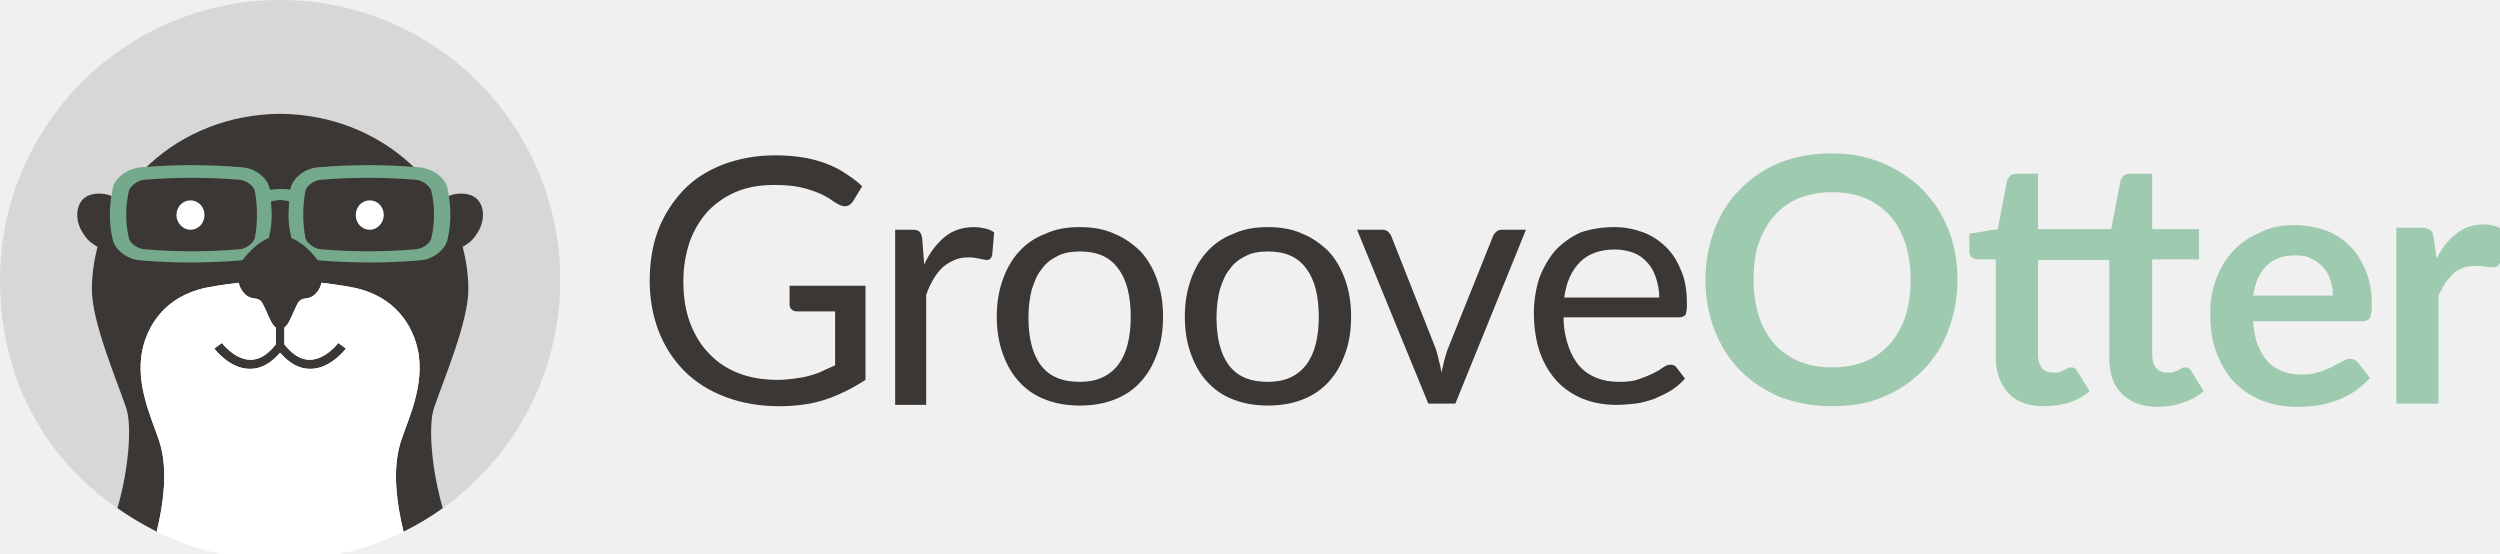
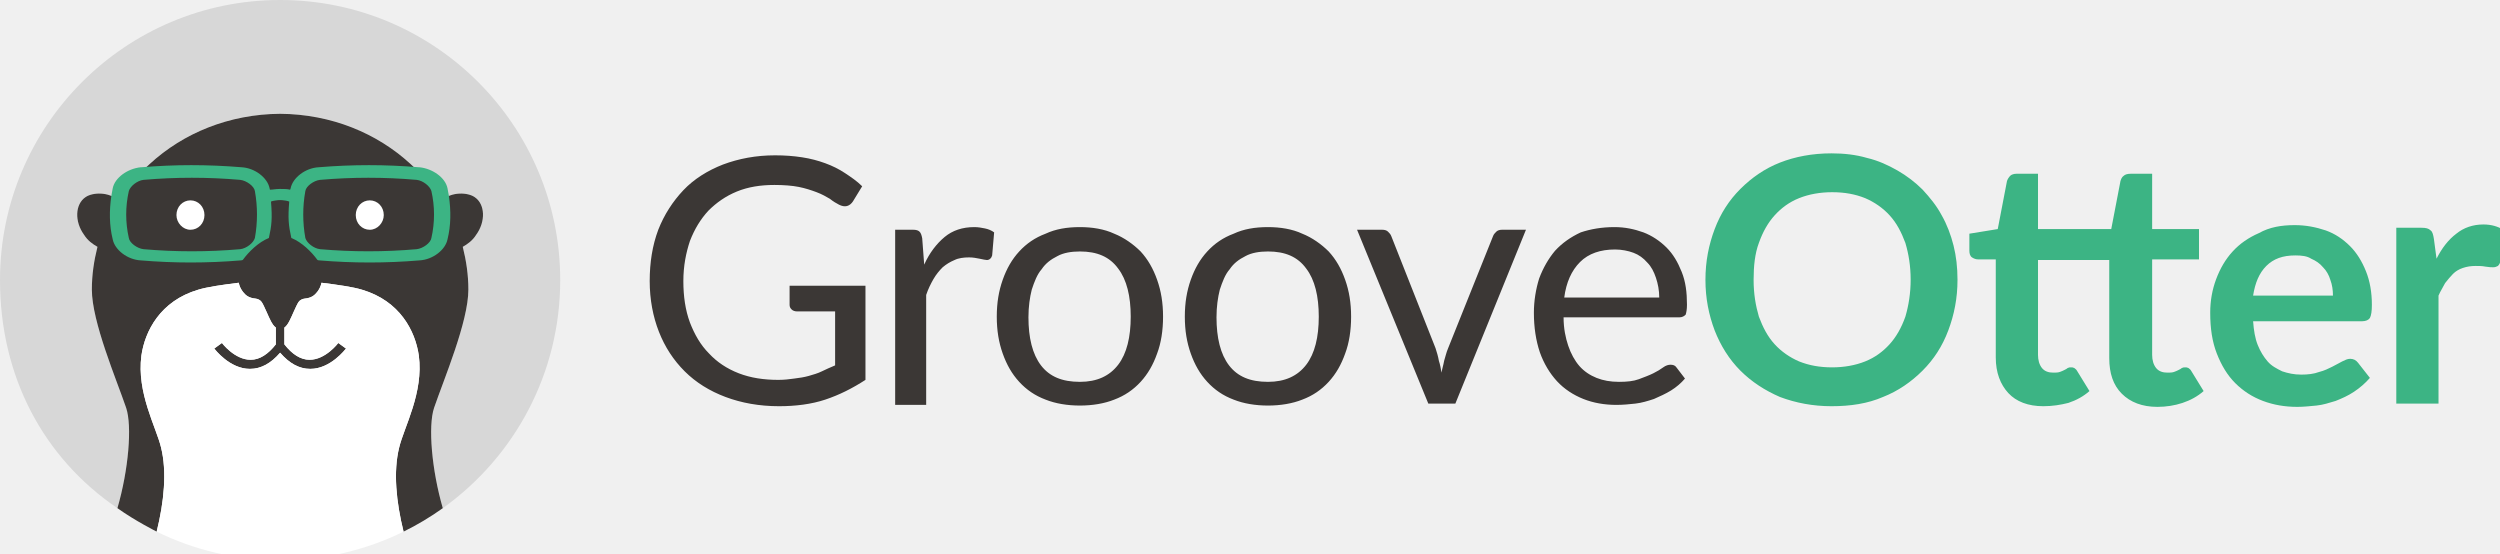
<svg xmlns="http://www.w3.org/2000/svg" width="357" height="79" viewBox="0 0 357 79" version="1.1" xml:space="preserve" style="fill-rule:evenodd;clip-rule:evenodd;stroke-linejoin:round;stroke-miterlimit:1.414;">
  <g>
    <path d="M16.774,72.573C6.189,65.376 0,53.764 0,40C0,17.909 17.909,-7.10543e-15 40,-7.10543e-15C62.091,-7.10543e-15 80,17.909 80,40C80,53.349 73.462,65.17 63.413,72.436C63.352,72.479 63.292,72.522 63.232,72.565C61.644,67.098 61.114,60.856 61.983,58.249C63.383,54.149 66.883,45.949 66.883,41.349C66.883,39.249 66.583,37.249 66.083,35.249C66.783,34.849 67.483,34.349 67.983,33.549C69.383,31.649 69.283,29.149 67.783,28.149C66.79,27.453 64.456,27.346 63.1,28.627L63.103,28.633L63.094,28.633L63.097,28.63L63.1,28.627C61.831,26.712 60.328,24.965 58.632,23.426C53.844,19.014 47.314,16.302 40,16.25L40,16.25L40,16.25L40,16.25L40,16.25C32.686,16.302 26.156,19.014 21.368,23.426C19.672,24.965 18.169,26.712 16.9,28.627L16.906,28.633L16.897,28.633L16.897,28.632L16.9,28.627C15.544,27.346 13.21,27.453 12.217,28.149C10.717,29.149 10.617,31.649 12.017,33.549C12.517,34.349 13.217,34.849 13.917,35.249C13.417,37.249 13.117,39.249 13.117,41.349C13.117,45.949 16.617,54.149 18.017,58.249C18.886,60.856 18.356,67.099 16.768,72.565C16.765,72.576 16.515,72.397 16.774,72.573L16.774,72.573Z" style="fill:rgb(215,215,215);" />
    <g>
      <path d="M22.372,75.916C22.374,75.908 19.355,74.414 16.768,72.565C18.356,67.099 18.886,60.856 18.017,58.249C16.617,54.149 13.117,45.949 13.117,41.349C13.117,39.249 13.417,37.249 13.917,35.249C13.217,34.849 12.517,34.349 12.017,33.549C10.617,31.649 10.717,29.149 12.217,28.149C13.21,27.453 15.544,27.346 16.9,28.627L16.897,28.632L16.896,28.633L16.906,28.633L16.903,28.63L16.9,28.627C18.169,26.712 19.672,24.965 21.368,23.426C26.156,19.014 32.686,16.302 40,16.25L40,16.25L40,16.25L40,16.25L40,16.25C47.314,16.302 53.844,19.014 58.632,23.426C60.328,24.965 61.83,26.712 63.1,28.627L63.097,28.63L63.094,28.633L63.103,28.633L63.1,28.627C64.456,27.346 66.79,27.453 67.783,28.149C69.283,29.149 69.383,31.649 67.983,33.549C67.483,34.349 66.783,34.849 66.083,35.249C66.583,37.249 66.883,39.249 66.883,41.349C66.883,45.949 63.383,54.149 61.983,58.249C61.114,60.856 61.644,67.099 63.232,72.566C61.465,73.828 59.592,74.95 57.628,75.916C56.577,71.68 56.139,67.357 57.009,63.876C57.709,60.976 60.509,56.076 59.809,50.776C59.309,47.276 57.109,42.976 51.709,41.376C50.409,40.976 48.309,40.676 45.909,40.376C45.809,40.876 45.609,41.276 45.309,41.676C44.909,42.176 44.492,42.543 43.492,42.643C43.186,42.673 42.818,42.852 42.635,43.124C42.271,43.663 41.647,45.267 41.309,45.876C41.124,46.208 40.909,46.576 40.609,46.776L40.609,49.176C41.709,50.576 42.909,51.376 44.209,51.376C46.509,51.376 48.309,48.976 48.309,48.976L49.409,49.776C49.309,49.876 47.209,52.676 44.309,52.676C42.709,52.676 41.309,51.876 40.009,50.376C40.005,50.38 39.995,50.38 39.991,50.376C38.691,51.876 37.291,52.676 35.691,52.676C32.791,52.676 30.691,49.876 30.591,49.776L31.691,48.976C31.691,48.976 33.491,51.376 35.791,51.376C37.091,51.376 38.291,50.576 39.391,49.176L39.391,46.776C39.091,46.576 38.875,46.208 38.691,45.876C38.353,45.267 37.729,43.663 37.365,43.124C37.182,42.852 36.814,42.673 36.508,42.643C35.508,42.543 35.091,42.176 34.691,41.676C34.391,41.276 34.191,40.876 34.091,40.376C31.691,40.676 29.591,40.976 28.291,41.376C22.891,42.976 20.691,47.276 20.191,50.776C19.491,56.076 22.291,60.976 22.991,63.876C23.861,67.357 23.422,71.68 22.372,75.916L22.372,75.916Z" style="fill:rgb(59,55,53);" />
      <path d="M27.197,32.811C28.297,32.811 29.197,31.911 29.197,30.711C29.197,29.511 28.297,28.611 27.197,28.611C26.097,28.611 25.197,29.511 25.197,30.711C25.197,31.811 26.097,32.811 27.197,32.811Z" style="fill:white;fill-rule:nonzero;" />
      <path d="M52.803,32.811C51.703,32.811 50.803,31.911 50.803,30.711C50.803,29.511 51.703,28.611 52.803,28.611C53.903,28.611 54.803,29.511 54.803,30.711C54.803,31.811 53.903,32.811 52.803,32.811Z" style="fill:white;fill-rule:nonzero;" />
      <path d="M57.628,75.916C52.31,78.531 46.326,80 40,80C33.674,80 27.69,78.531 22.372,75.916C23.422,71.68 23.861,67.357 22.991,63.876C22.291,60.976 19.491,56.076 20.191,50.776C20.691,47.276 22.891,42.976 28.291,41.376C29.591,40.976 31.691,40.676 34.091,40.376C34.191,40.876 34.391,41.276 34.691,41.676C35.091,42.176 35.508,42.543 36.508,42.643C36.814,42.673 37.182,42.852 37.365,43.124C37.729,43.663 38.353,45.267 38.691,45.876C38.875,46.208 39.091,46.576 39.391,46.776L39.391,49.176C38.291,50.576 37.091,51.376 35.791,51.376C33.491,51.376 31.691,48.976 31.691,48.976L30.591,49.776C30.691,49.876 32.791,52.676 35.691,52.676C37.291,52.676 38.691,51.876 39.991,50.376C39.995,50.38 40.005,50.38 40.009,50.376C41.309,51.876 42.709,52.676 44.309,52.676C47.209,52.676 49.309,49.876 49.409,49.776L48.309,48.976C48.309,48.976 46.509,51.376 44.209,51.376C42.909,51.376 41.709,50.576 40.609,49.176L40.609,46.776C40.909,46.576 41.124,46.208 41.309,45.876C41.647,45.267 42.271,43.663 42.635,43.124C42.818,42.852 43.186,42.673 43.492,42.643C44.492,42.543 44.909,42.176 45.309,41.676C45.609,41.276 45.809,40.876 45.909,40.376C48.309,40.676 50.409,40.976 51.709,41.376C57.109,42.976 59.309,47.276 59.809,50.776C60.509,56.076 57.709,60.976 57.009,63.876C56.139,67.357 56.577,71.68 57.628,75.916L57.628,75.916Z" style="fill:white;" />
-       <path d="M40.303,28.584C40.103,28.569 39.897,28.567 39.697,28.584C39.428,28.607 38.897,28.684 38.697,28.784C38.897,31.184 38.797,32.184 38.397,33.984C36.897,34.584 35.497,35.984 34.697,37.084C34.646,37.154 34.497,37.184 34.397,37.184C31.997,37.384 29.597,37.484 27.197,37.484C24.897,37.484 22.497,37.384 20.097,37.184C18.197,37.084 16.397,35.684 16.097,34.184C15.597,32.184 15.597,30.084 15.897,27.984C15.997,27.584 15.997,27.284 16.097,26.884C16.397,25.384 18.197,24.084 20.097,23.884L20.197,23.884C22.597,23.684 24.997,23.584 27.297,23.584C29.697,23.584 32.097,23.684 34.497,23.884C36.397,23.984 38.197,25.384 38.497,26.884C38.535,27.077 38.523,27.079 38.597,27.084C38.83,27.101 39.397,26.984 39.897,26.984L40,26.984L40.103,26.984C40.603,26.984 41.003,26.984 41.403,27.084C41.403,27.084 41.458,27.113 41.503,26.884C41.803,25.384 43.603,23.984 45.503,23.884C47.903,23.684 50.303,23.584 52.703,23.584C55.003,23.584 57.403,23.684 59.803,23.884L59.903,23.884C61.803,24.084 63.603,25.384 63.903,26.884C64.003,27.284 64.003,27.584 64.103,27.984C64.403,30.084 64.403,32.184 63.903,34.184C63.603,35.684 61.803,37.084 59.903,37.184C57.503,37.384 55.103,37.484 52.803,37.484C50.403,37.484 48.003,37.384 45.603,37.184C45.503,37.184 45.363,37.166 45.303,37.084C44.503,35.984 43.103,34.584 41.603,33.984C41.203,32.184 41.103,31.184 41.303,28.784C41.103,28.684 40.572,28.605 40.303,28.584L40.303,28.584ZM43.603,33.984C43.803,34.684 44.803,35.484 45.703,35.584C48.003,35.784 50.303,35.884 52.603,35.884C54.903,35.884 57.203,35.784 59.503,35.584C60.403,35.484 61.503,34.684 61.603,33.984C62.103,31.784 62.103,29.484 61.603,27.284C61.403,26.584 60.403,25.784 59.503,25.684C57.203,25.484 54.903,25.384 52.603,25.384C50.303,25.384 48.003,25.484 45.703,25.684C44.803,25.784 43.703,26.584 43.603,27.284C43.203,29.484 43.203,31.784 43.603,33.984ZM36.397,33.984C36.197,34.684 35.197,35.484 34.297,35.584C31.997,35.784 29.697,35.884 27.397,35.884C25.097,35.884 22.797,35.784 20.497,35.584C19.597,35.484 18.497,34.684 18.397,33.984C17.897,31.784 17.897,29.484 18.397,27.284C18.597,26.584 19.597,25.784 20.497,25.684C22.797,25.484 25.097,25.384 27.397,25.384C29.697,25.384 31.997,25.484 34.297,25.684C35.197,25.784 36.297,26.584 36.397,27.284C36.797,29.484 36.797,31.784 36.397,33.984Z" style="fill:rgb(116,170,139);" />
+       <path d="M40.303,28.584C40.103,28.569 39.897,28.567 39.697,28.584C39.428,28.607 38.897,28.684 38.697,28.784C38.897,31.184 38.797,32.184 38.397,33.984C36.897,34.584 35.497,35.984 34.697,37.084C34.646,37.154 34.497,37.184 34.397,37.184C31.997,37.384 29.597,37.484 27.197,37.484C24.897,37.484 22.497,37.384 20.097,37.184C18.197,37.084 16.397,35.684 16.097,34.184C15.597,32.184 15.597,30.084 15.897,27.984C15.997,27.584 15.997,27.284 16.097,26.884C16.397,25.384 18.197,24.084 20.097,23.884L20.197,23.884C22.597,23.684 24.997,23.584 27.297,23.584C29.697,23.584 32.097,23.684 34.497,23.884C36.397,23.984 38.197,25.384 38.497,26.884C38.535,27.077 38.523,27.079 38.597,27.084C38.83,27.101 39.397,26.984 39.897,26.984L40,26.984L40.103,26.984C40.603,26.984 41.003,26.984 41.403,27.084C41.403,27.084 41.458,27.113 41.503,26.884C41.803,25.384 43.603,23.984 45.503,23.884C47.903,23.684 50.303,23.584 52.703,23.584C55.003,23.584 57.403,23.684 59.803,23.884L59.903,23.884C61.803,24.084 63.603,25.384 63.903,26.884C64.003,27.284 64.003,27.584 64.103,27.984C64.403,30.084 64.403,32.184 63.903,34.184C63.603,35.684 61.803,37.084 59.903,37.184C57.503,37.384 55.103,37.484 52.803,37.484C50.403,37.484 48.003,37.384 45.603,37.184C45.503,37.184 45.363,37.166 45.303,37.084C44.503,35.984 43.103,34.584 41.603,33.984C41.203,32.184 41.103,31.184 41.303,28.784C41.103,28.684 40.572,28.605 40.303,28.584L40.303,28.584ZM43.603,33.984C43.803,34.684 44.803,35.484 45.703,35.584C48.003,35.784 50.303,35.884 52.603,35.884C54.903,35.884 57.203,35.784 59.503,35.584C60.403,35.484 61.503,34.684 61.603,33.984C62.103,31.784 62.103,29.484 61.603,27.284C61.403,26.584 60.403,25.784 59.503,25.684C57.203,25.484 54.903,25.384 52.603,25.384C50.303,25.384 48.003,25.484 45.703,25.684C44.803,25.784 43.703,26.584 43.603,27.284C43.203,29.484 43.203,31.784 43.603,33.984ZM36.397,33.984C36.197,34.684 35.197,35.484 34.297,35.584C31.997,35.784 29.697,35.884 27.397,35.884C25.097,35.884 22.797,35.784 20.497,35.584C19.597,35.484 18.497,34.684 18.397,33.984C17.897,31.784 17.897,29.484 18.397,27.284C18.597,26.584 19.597,25.784 20.497,25.684C22.797,25.484 25.097,25.384 27.397,25.384C29.697,25.384 31.997,25.484 34.297,25.684C35.197,25.784 36.297,26.584 36.397,27.284C36.797,29.484 36.797,31.784 36.397,33.984Z" style="fill:#3CB484;" />
    </g>
  </g>
  <g>
    <path d="M117.841,57.067C115.862,57.725 113.601,58.007 111.245,58.007C108.419,58.007 105.874,57.537 103.613,56.691C101.352,55.844 99.373,54.622 97.771,53.023C96.169,51.425 94.944,49.544 94.096,47.382C93.248,45.219 92.777,42.774 92.777,40.141C92.777,37.508 93.154,35.063 94.002,32.806C94.85,30.644 96.075,28.763 97.583,27.165C99.09,25.566 101.069,24.344 103.236,23.497C105.498,22.651 107.947,22.181 110.68,22.181C112.093,22.181 113.318,22.275 114.543,22.463C115.768,22.651 116.805,22.933 117.841,23.309C118.877,23.685 119.82,24.155 120.668,24.72C121.516,25.284 122.364,25.848 123.118,26.6L121.798,28.763C121.61,29.045 121.327,29.327 120.95,29.421C120.574,29.515 120.197,29.421 119.82,29.233C119.443,29.045 118.972,28.763 118.501,28.387C118.029,28.105 117.37,27.729 116.616,27.447C115.862,27.165 115.014,26.882 114.072,26.694C113.13,26.506 111.905,26.412 110.586,26.412C108.607,26.412 106.817,26.694 105.215,27.353C103.613,28.011 102.294,28.951 101.163,30.08C100.032,31.302 99.184,32.712 98.525,34.405C97.96,36.098 97.583,37.978 97.583,40.141C97.583,42.304 97.865,44.279 98.525,46.065C99.184,47.758 100.032,49.262 101.257,50.485C102.388,51.707 103.801,52.647 105.498,53.306C107.194,53.964 109.078,54.246 111.151,54.246C111.999,54.246 112.753,54.152 113.412,54.058C114.166,53.964 114.826,53.87 115.485,53.682C116.145,53.494 116.805,53.306 117.37,53.023C117.935,52.741 118.595,52.459 119.254,52.177L119.254,44.467L113.789,44.467C113.507,44.467 113.224,44.373 113.036,44.184C112.847,43.996 112.753,43.808 112.753,43.526L112.753,40.799L123.589,40.799L123.589,54.246C121.704,55.468 119.82,56.409 117.841,57.067L117.841,57.067ZM127.829,57.631L127.829,32.806L130.373,32.806C130.844,32.806 131.127,32.901 131.315,33.089C131.504,33.277 131.598,33.559 131.692,34.029L131.975,37.79C132.729,36.098 133.765,34.781 134.896,33.841C136.027,32.901 137.44,32.43 139.136,32.43C139.701,32.43 140.172,32.524 140.644,32.618C141.115,32.712 141.586,32.901 141.963,33.183L141.68,36.474C141.586,36.85 141.303,37.132 140.926,37.132C140.738,37.132 140.361,37.038 139.89,36.944C139.419,36.85 138.948,36.756 138.382,36.756C137.628,36.756 136.875,36.85 136.309,37.132C135.65,37.414 135.179,37.696 134.613,38.166C134.142,38.636 133.671,39.201 133.294,39.859C132.917,40.517 132.54,41.269 132.258,42.116L132.258,57.819L127.829,57.819L127.829,57.631L127.829,57.631ZM154.212,32.43C156.002,32.43 157.698,32.712 159.112,33.371C160.525,33.935 161.844,34.875 162.881,35.91C163.917,37.038 164.671,38.355 165.236,39.953C165.802,41.552 166.084,43.244 166.084,45.219C166.084,47.194 165.802,48.98 165.236,50.485C164.671,52.083 163.917,53.4 162.881,54.528C161.844,55.656 160.619,56.503 159.112,57.067C157.698,57.631 156.002,57.913 154.212,57.913C152.422,57.913 150.726,57.631 149.312,57.067C147.805,56.503 146.58,55.656 145.543,54.528C144.507,53.4 143.753,52.083 143.188,50.485C142.622,48.886 142.34,47.194 142.34,45.219C142.34,43.244 142.622,41.552 143.188,39.953C143.753,38.354 144.507,37.038 145.543,35.91C146.58,34.781 147.805,33.935 149.312,33.371C150.726,32.712 152.327,32.43 154.212,32.43ZM154.212,54.528C156.662,54.528 158.452,53.682 159.677,52.083C160.902,50.485 161.467,48.134 161.467,45.219C161.467,42.304 160.902,39.953 159.677,38.354C158.452,36.662 156.662,35.91 154.212,35.91C152.987,35.91 151.856,36.098 151.008,36.568C150.066,37.038 149.312,37.602 148.747,38.448C148.087,39.201 147.71,40.235 147.334,41.363C147.051,42.492 146.862,43.808 146.862,45.313C146.862,48.228 147.428,50.579 148.653,52.177C149.878,53.776 151.668,54.528 154.212,54.528L154.212,54.528ZM181.066,32.43C182.856,32.43 184.552,32.712 185.966,33.371C187.379,33.935 188.698,34.875 189.735,35.91C190.771,37.038 191.525,38.355 192.09,39.953C192.656,41.552 192.938,43.244 192.938,45.219C192.938,47.194 192.656,48.98 192.09,50.485C191.525,52.083 190.771,53.4 189.735,54.528C188.698,55.656 187.473,56.503 185.966,57.067C184.552,57.631 182.856,57.913 181.066,57.913C179.276,57.913 177.58,57.631 176.166,57.067C174.659,56.503 173.434,55.656 172.397,54.528C171.361,53.4 170.607,52.083 170.042,50.485C169.476,48.886 169.194,47.194 169.194,45.219C169.194,43.244 169.476,41.552 170.042,39.953C170.607,38.354 171.361,37.038 172.397,35.91C173.434,34.781 174.659,33.935 176.166,33.371C177.58,32.712 179.182,32.43 181.066,32.43ZM181.066,54.528C183.516,54.528 185.306,53.682 186.531,52.083C187.756,50.485 188.321,48.134 188.321,45.219C188.321,42.304 187.756,39.953 186.531,38.354C185.306,36.662 183.516,35.91 181.066,35.91C179.841,35.91 178.71,36.098 177.862,36.568C176.92,37.038 176.166,37.602 175.601,38.448C174.941,39.201 174.564,40.235 174.188,41.363C173.905,42.492 173.716,43.808 173.716,45.313C173.716,48.228 174.282,50.579 175.507,52.177C176.732,53.776 178.522,54.528 181.066,54.528L181.066,54.528ZM193.786,32.806L197.367,32.806C197.743,32.806 198.026,32.901 198.215,33.089C198.403,33.277 198.591,33.465 198.686,33.747L204.999,49.732C205.187,50.297 205.376,50.955 205.47,51.519C205.658,52.083 205.753,52.647 205.847,53.212C205.941,52.647 206.129,52.083 206.224,51.519C206.412,50.955 206.506,50.391 206.789,49.732L213.196,33.747C213.291,33.465 213.479,33.277 213.667,33.089C213.856,32.901 214.139,32.806 214.515,32.806L217.908,32.806L207.826,57.631L203.962,57.631L193.786,32.806L193.786,32.806ZM230.534,32.43C232.042,32.43 233.361,32.712 234.68,33.183C235.905,33.653 237.036,34.405 237.978,35.345C238.92,36.286 239.58,37.414 240.145,38.825C240.71,40.235 240.899,41.74 240.899,43.526C240.899,44.184 240.805,44.655 240.71,44.937C240.522,45.125 240.239,45.313 239.862,45.313L223.279,45.313C223.279,46.911 223.561,48.228 223.938,49.356C224.315,50.485 224.881,51.519 225.54,52.271C226.2,53.023 227.048,53.588 227.99,53.964C228.932,54.34 229.969,54.528 231.194,54.528C232.324,54.528 233.267,54.434 234.02,54.152C234.774,53.87 235.528,53.588 236.093,53.306C236.659,53.023 237.13,52.741 237.507,52.459C237.884,52.177 238.26,52.083 238.543,52.083C238.92,52.083 239.203,52.177 239.391,52.459L240.616,54.058C240.051,54.716 239.391,55.28 238.637,55.751C237.883,56.221 237.036,56.597 236.188,56.973C235.339,57.255 234.397,57.537 233.549,57.631C232.701,57.725 231.759,57.819 230.817,57.819C229.121,57.819 227.519,57.537 226.105,56.973C224.692,56.409 223.373,55.562 222.336,54.434C221.3,53.306 220.452,51.895 219.887,50.297C219.321,48.604 219.039,46.723 219.039,44.655C219.039,42.962 219.321,41.27 219.792,39.765C220.358,38.26 221.112,36.944 222.054,35.816C223.09,34.687 224.315,33.841 225.729,33.183C227.142,32.712 228.744,32.43 230.534,32.43L230.534,32.43ZM230.628,35.627C228.555,35.627 226.859,36.192 225.634,37.414C224.409,38.636 223.655,40.329 223.373,42.492L236.941,42.492C236.941,41.458 236.753,40.517 236.47,39.671C236.187,38.825 235.81,38.072 235.245,37.508C234.68,36.85 234.02,36.38 233.266,36.098C232.512,35.816 231.57,35.627 230.628,35.627L230.628,35.627Z" style="fill:rgb(59,55,53);" />
-     <path d="M279.531,39.953C279.531,42.586 279.06,44.937 278.212,47.194C277.364,49.45 276.139,51.331 274.537,52.929C272.935,54.528 271.051,55.844 268.884,56.691C266.716,57.631 264.267,58.007 261.534,58.007C258.896,58.007 256.446,57.537 254.185,56.691C252.017,55.751 250.133,54.528 248.531,52.929C246.929,51.331 245.704,49.356 244.856,47.194C244.008,44.937 243.537,42.586 243.537,39.953C243.537,37.32 244.008,34.969 244.856,32.712C245.704,30.456 246.929,28.575 248.531,26.977C250.133,25.378 252.017,24.061 254.185,23.215C256.352,22.369 258.802,21.899 261.534,21.899C263.324,21.899 265.02,22.087 266.622,22.557C268.224,22.933 269.637,23.591 270.957,24.344C272.276,25.096 273.501,26.036 274.537,27.07C275.574,28.199 276.516,29.327 277.27,30.738C278.023,32.054 278.589,33.559 278.966,35.063C279.343,36.568 279.531,38.166 279.531,39.953ZM272.841,39.953C272.841,37.978 272.558,36.286 272.087,34.687C271.522,33.183 270.862,31.866 269.826,30.738C268.884,29.703 267.659,28.857 266.339,28.293C264.926,27.729 263.418,27.447 261.628,27.447C259.932,27.447 258.33,27.729 256.917,28.293C255.504,28.857 254.373,29.703 253.431,30.738C252.488,31.772 251.735,33.089 251.169,34.687C250.604,36.192 250.415,37.978 250.415,39.953C250.415,41.928 250.698,43.62 251.169,45.219C251.735,46.723 252.394,48.04 253.431,49.168C254.373,50.203 255.598,51.049 256.917,51.613C258.33,52.177 259.838,52.459 261.628,52.459C263.324,52.459 264.926,52.177 266.339,51.613C267.753,51.049 268.884,50.203 269.826,49.168C270.768,48.134 271.522,46.817 272.087,45.219C272.558,43.62 272.841,41.834 272.841,39.953ZM291.78,58.007C289.613,58.007 287.917,57.349 286.786,56.127C285.655,54.904 284.996,53.212 284.996,51.049L284.996,37.038L282.452,37.038C282.169,37.038 281.886,36.944 281.604,36.756C281.321,36.568 281.227,36.192 281.227,35.816L281.227,33.371L285.278,32.712L286.598,25.848C286.692,25.566 286.88,25.284 287.069,25.096C287.257,24.908 287.634,24.814 287.917,24.814L291.026,24.814L291.026,32.712L301.485,32.712L302.804,25.848C302.898,25.566 302.993,25.284 303.275,25.096C303.464,24.908 303.841,24.814 304.218,24.814L307.327,24.814L307.327,32.712L314.017,32.712L314.017,37.038L307.327,37.038L307.327,50.673C307.327,51.425 307.515,52.083 307.892,52.553C308.269,53.023 308.835,53.212 309.494,53.212C309.871,53.212 310.154,53.212 310.436,53.117C310.719,53.023 310.908,52.929 311.096,52.835C311.284,52.741 311.473,52.647 311.567,52.553C311.756,52.459 311.85,52.459 312.038,52.459C312.227,52.459 312.321,52.459 312.509,52.553C312.604,52.647 312.792,52.741 312.886,52.929L314.677,55.844C313.829,56.597 312.792,57.161 311.661,57.537C310.531,57.913 309.306,58.101 308.081,58.101C305.914,58.101 304.218,57.443 302.993,56.221C301.768,54.998 301.202,53.306 301.202,51.143L301.202,37.132L291.026,37.132L291.026,50.673C291.026,51.425 291.215,52.083 291.591,52.553C291.968,53.023 292.534,53.212 293.193,53.212C293.57,53.212 293.853,53.212 294.136,53.117C294.418,53.023 294.607,52.929 294.795,52.835C294.984,52.741 295.172,52.647 295.266,52.553C295.455,52.459 295.549,52.459 295.737,52.459C295.926,52.459 296.02,52.459 296.209,52.553C296.303,52.647 296.491,52.741 296.585,52.929L298.376,55.844C297.528,56.597 296.491,57.161 295.36,57.537C294.23,57.819 293.099,58.007 291.78,58.007L291.78,58.007ZM327.68,32.148C329.282,32.148 330.695,32.43 332.108,32.901C333.428,33.371 334.558,34.123 335.595,35.157C336.537,36.098 337.291,37.32 337.856,38.731C338.422,40.141 338.704,41.74 338.704,43.526C338.704,44.467 338.61,45.031 338.422,45.407C338.233,45.689 337.856,45.877 337.291,45.877L321.744,45.877C321.838,47.194 322.026,48.322 322.403,49.262C322.78,50.203 323.251,50.955 323.817,51.613C324.382,52.271 325.136,52.647 325.89,53.023C326.738,53.306 327.586,53.494 328.622,53.494C329.565,53.494 330.413,53.4 331.166,53.118C331.92,52.929 332.485,52.647 333.051,52.365C333.616,52.083 334.087,51.801 334.464,51.613C334.841,51.425 335.218,51.237 335.595,51.237C336.066,51.237 336.443,51.425 336.726,51.801L338.422,53.964C337.762,54.716 337.008,55.374 336.16,55.938C335.312,56.503 334.464,56.879 333.522,57.255C332.58,57.537 331.732,57.819 330.789,57.913C329.847,58.007 328.905,58.101 328.057,58.101C326.267,58.101 324.665,57.819 323.157,57.255C321.65,56.691 320.33,55.844 319.2,54.716C318.069,53.588 317.221,52.177 316.561,50.485C315.902,48.792 315.619,46.911 315.619,44.655C315.619,42.962 315.902,41.364 316.467,39.859C317.033,38.354 317.786,37.038 318.823,35.91C319.859,34.781 321.084,33.935 322.592,33.277C324.099,32.43 325.796,32.148 327.68,32.148L327.68,32.148ZM327.774,36.474C325.984,36.474 324.665,36.944 323.628,37.978C322.592,39.013 322.026,40.423 321.744,42.21L333.145,42.21C333.145,41.458 333.051,40.705 332.768,39.953C332.58,39.295 332.203,38.636 331.731,38.166C331.26,37.602 330.695,37.226 330.035,36.944C329.47,36.568 328.716,36.474 327.774,36.474L327.774,36.474ZM342.19,57.631L342.19,32.524L345.771,32.524C346.43,32.524 346.807,32.618 347.09,32.901C347.372,33.089 347.467,33.559 347.561,34.123L347.938,36.944C348.691,35.439 349.634,34.217 350.764,33.371C351.801,32.524 353.12,32.054 354.628,32.054C355.758,32.054 356.701,32.336 357.454,32.806L357.078,37.32C356.983,37.602 356.889,37.79 356.701,37.978C356.512,38.072 356.324,38.166 356.041,38.166C355.758,38.166 355.476,38.166 354.91,38.072C354.439,37.978 353.968,37.978 353.497,37.978C352.837,37.978 352.272,38.072 351.707,38.26C351.141,38.449 350.67,38.731 350.293,39.107C349.916,39.483 349.54,39.953 349.163,40.423C348.88,40.987 348.503,41.551 348.22,42.21L348.22,57.631L342.19,57.631L342.19,57.631Z" style="fill:rgb(158,202,176);" />
+     <path d="M279.531,39.953C279.531,42.586 279.06,44.937 278.212,47.194C277.364,49.45 276.139,51.331 274.537,52.929C272.935,54.528 271.051,55.844 268.884,56.691C266.716,57.631 264.267,58.007 261.534,58.007C258.896,58.007 256.446,57.537 254.185,56.691C252.017,55.751 250.133,54.528 248.531,52.929C246.929,51.331 245.704,49.356 244.856,47.194C244.008,44.937 243.537,42.586 243.537,39.953C243.537,37.32 244.008,34.969 244.856,32.712C245.704,30.456 246.929,28.575 248.531,26.977C250.133,25.378 252.017,24.061 254.185,23.215C256.352,22.369 258.802,21.899 261.534,21.899C263.324,21.899 265.02,22.087 266.622,22.557C268.224,22.933 269.637,23.591 270.957,24.344C272.276,25.096 273.501,26.036 274.537,27.07C275.574,28.199 276.516,29.327 277.27,30.738C278.023,32.054 278.589,33.559 278.966,35.063C279.343,36.568 279.531,38.166 279.531,39.953ZM272.841,39.953C272.841,37.978 272.558,36.286 272.087,34.687C271.522,33.183 270.862,31.866 269.826,30.738C268.884,29.703 267.659,28.857 266.339,28.293C264.926,27.729 263.418,27.447 261.628,27.447C259.932,27.447 258.33,27.729 256.917,28.293C255.504,28.857 254.373,29.703 253.431,30.738C252.488,31.772 251.735,33.089 251.169,34.687C250.604,36.192 250.415,37.978 250.415,39.953C250.415,41.928 250.698,43.62 251.169,45.219C251.735,46.723 252.394,48.04 253.431,49.168C254.373,50.203 255.598,51.049 256.917,51.613C258.33,52.177 259.838,52.459 261.628,52.459C263.324,52.459 264.926,52.177 266.339,51.613C267.753,51.049 268.884,50.203 269.826,49.168C270.768,48.134 271.522,46.817 272.087,45.219C272.558,43.62 272.841,41.834 272.841,39.953ZM291.78,58.007C289.613,58.007 287.917,57.349 286.786,56.127C285.655,54.904 284.996,53.212 284.996,51.049L284.996,37.038L282.452,37.038C282.169,37.038 281.886,36.944 281.604,36.756C281.321,36.568 281.227,36.192 281.227,35.816L281.227,33.371L285.278,32.712L286.598,25.848C286.692,25.566 286.88,25.284 287.069,25.096C287.257,24.908 287.634,24.814 287.917,24.814L291.026,24.814L291.026,32.712L301.485,32.712L302.804,25.848C302.898,25.566 302.993,25.284 303.275,25.096C303.464,24.908 303.841,24.814 304.218,24.814L307.327,24.814L307.327,32.712L314.017,32.712L314.017,37.038L307.327,37.038L307.327,50.673C307.327,51.425 307.515,52.083 307.892,52.553C308.269,53.023 308.835,53.212 309.494,53.212C309.871,53.212 310.154,53.212 310.436,53.117C310.719,53.023 310.908,52.929 311.096,52.835C311.284,52.741 311.473,52.647 311.567,52.553C311.756,52.459 311.85,52.459 312.038,52.459C312.227,52.459 312.321,52.459 312.509,52.553C312.604,52.647 312.792,52.741 312.886,52.929L314.677,55.844C313.829,56.597 312.792,57.161 311.661,57.537C310.531,57.913 309.306,58.101 308.081,58.101C305.914,58.101 304.218,57.443 302.993,56.221C301.768,54.998 301.202,53.306 301.202,51.143L301.202,37.132L291.026,37.132L291.026,50.673C291.026,51.425 291.215,52.083 291.591,52.553C291.968,53.023 292.534,53.212 293.193,53.212C293.57,53.212 293.853,53.212 294.136,53.117C294.418,53.023 294.607,52.929 294.795,52.835C294.984,52.741 295.172,52.647 295.266,52.553C295.455,52.459 295.549,52.459 295.737,52.459C295.926,52.459 296.02,52.459 296.209,52.553C296.303,52.647 296.491,52.741 296.585,52.929L298.376,55.844C297.528,56.597 296.491,57.161 295.36,57.537C294.23,57.819 293.099,58.007 291.78,58.007L291.78,58.007ZM327.68,32.148C329.282,32.148 330.695,32.43 332.108,32.901C333.428,33.371 334.558,34.123 335.595,35.157C336.537,36.098 337.291,37.32 337.856,38.731C338.422,40.141 338.704,41.74 338.704,43.526C338.704,44.467 338.61,45.031 338.422,45.407C338.233,45.689 337.856,45.877 337.291,45.877L321.744,45.877C321.838,47.194 322.026,48.322 322.403,49.262C322.78,50.203 323.251,50.955 323.817,51.613C324.382,52.271 325.136,52.647 325.89,53.023C326.738,53.306 327.586,53.494 328.622,53.494C329.565,53.494 330.413,53.4 331.166,53.118C331.92,52.929 332.485,52.647 333.051,52.365C333.616,52.083 334.087,51.801 334.464,51.613C334.841,51.425 335.218,51.237 335.595,51.237C336.066,51.237 336.443,51.425 336.726,51.801L338.422,53.964C337.762,54.716 337.008,55.374 336.16,55.938C335.312,56.503 334.464,56.879 333.522,57.255C332.58,57.537 331.732,57.819 330.789,57.913C329.847,58.007 328.905,58.101 328.057,58.101C326.267,58.101 324.665,57.819 323.157,57.255C321.65,56.691 320.33,55.844 319.2,54.716C318.069,53.588 317.221,52.177 316.561,50.485C315.902,48.792 315.619,46.911 315.619,44.655C315.619,42.962 315.902,41.364 316.467,39.859C317.033,38.354 317.786,37.038 318.823,35.91C319.859,34.781 321.084,33.935 322.592,33.277C324.099,32.43 325.796,32.148 327.68,32.148L327.68,32.148ZM327.774,36.474C325.984,36.474 324.665,36.944 323.628,37.978C322.592,39.013 322.026,40.423 321.744,42.21L333.145,42.21C333.145,41.458 333.051,40.705 332.768,39.953C332.58,39.295 332.203,38.636 331.731,38.166C331.26,37.602 330.695,37.226 330.035,36.944C329.47,36.568 328.716,36.474 327.774,36.474L327.774,36.474ZM342.19,57.631L342.19,32.524L345.771,32.524C346.43,32.524 346.807,32.618 347.09,32.901C347.372,33.089 347.467,33.559 347.561,34.123L347.938,36.944C348.691,35.439 349.634,34.217 350.764,33.371C351.801,32.524 353.12,32.054 354.628,32.054C355.758,32.054 356.701,32.336 357.454,32.806L357.078,37.32C356.983,37.602 356.889,37.79 356.701,37.978C356.512,38.072 356.324,38.166 356.041,38.166C355.758,38.166 355.476,38.166 354.91,38.072C354.439,37.978 353.968,37.978 353.497,37.978C352.837,37.978 352.272,38.072 351.707,38.26C351.141,38.449 350.67,38.731 350.293,39.107C349.916,39.483 349.54,39.953 349.163,40.423C348.88,40.987 348.503,41.551 348.22,42.21L348.22,57.631L342.19,57.631L342.19,57.631Z" style="fill:#3cb484;" />
  </g>
</svg>
